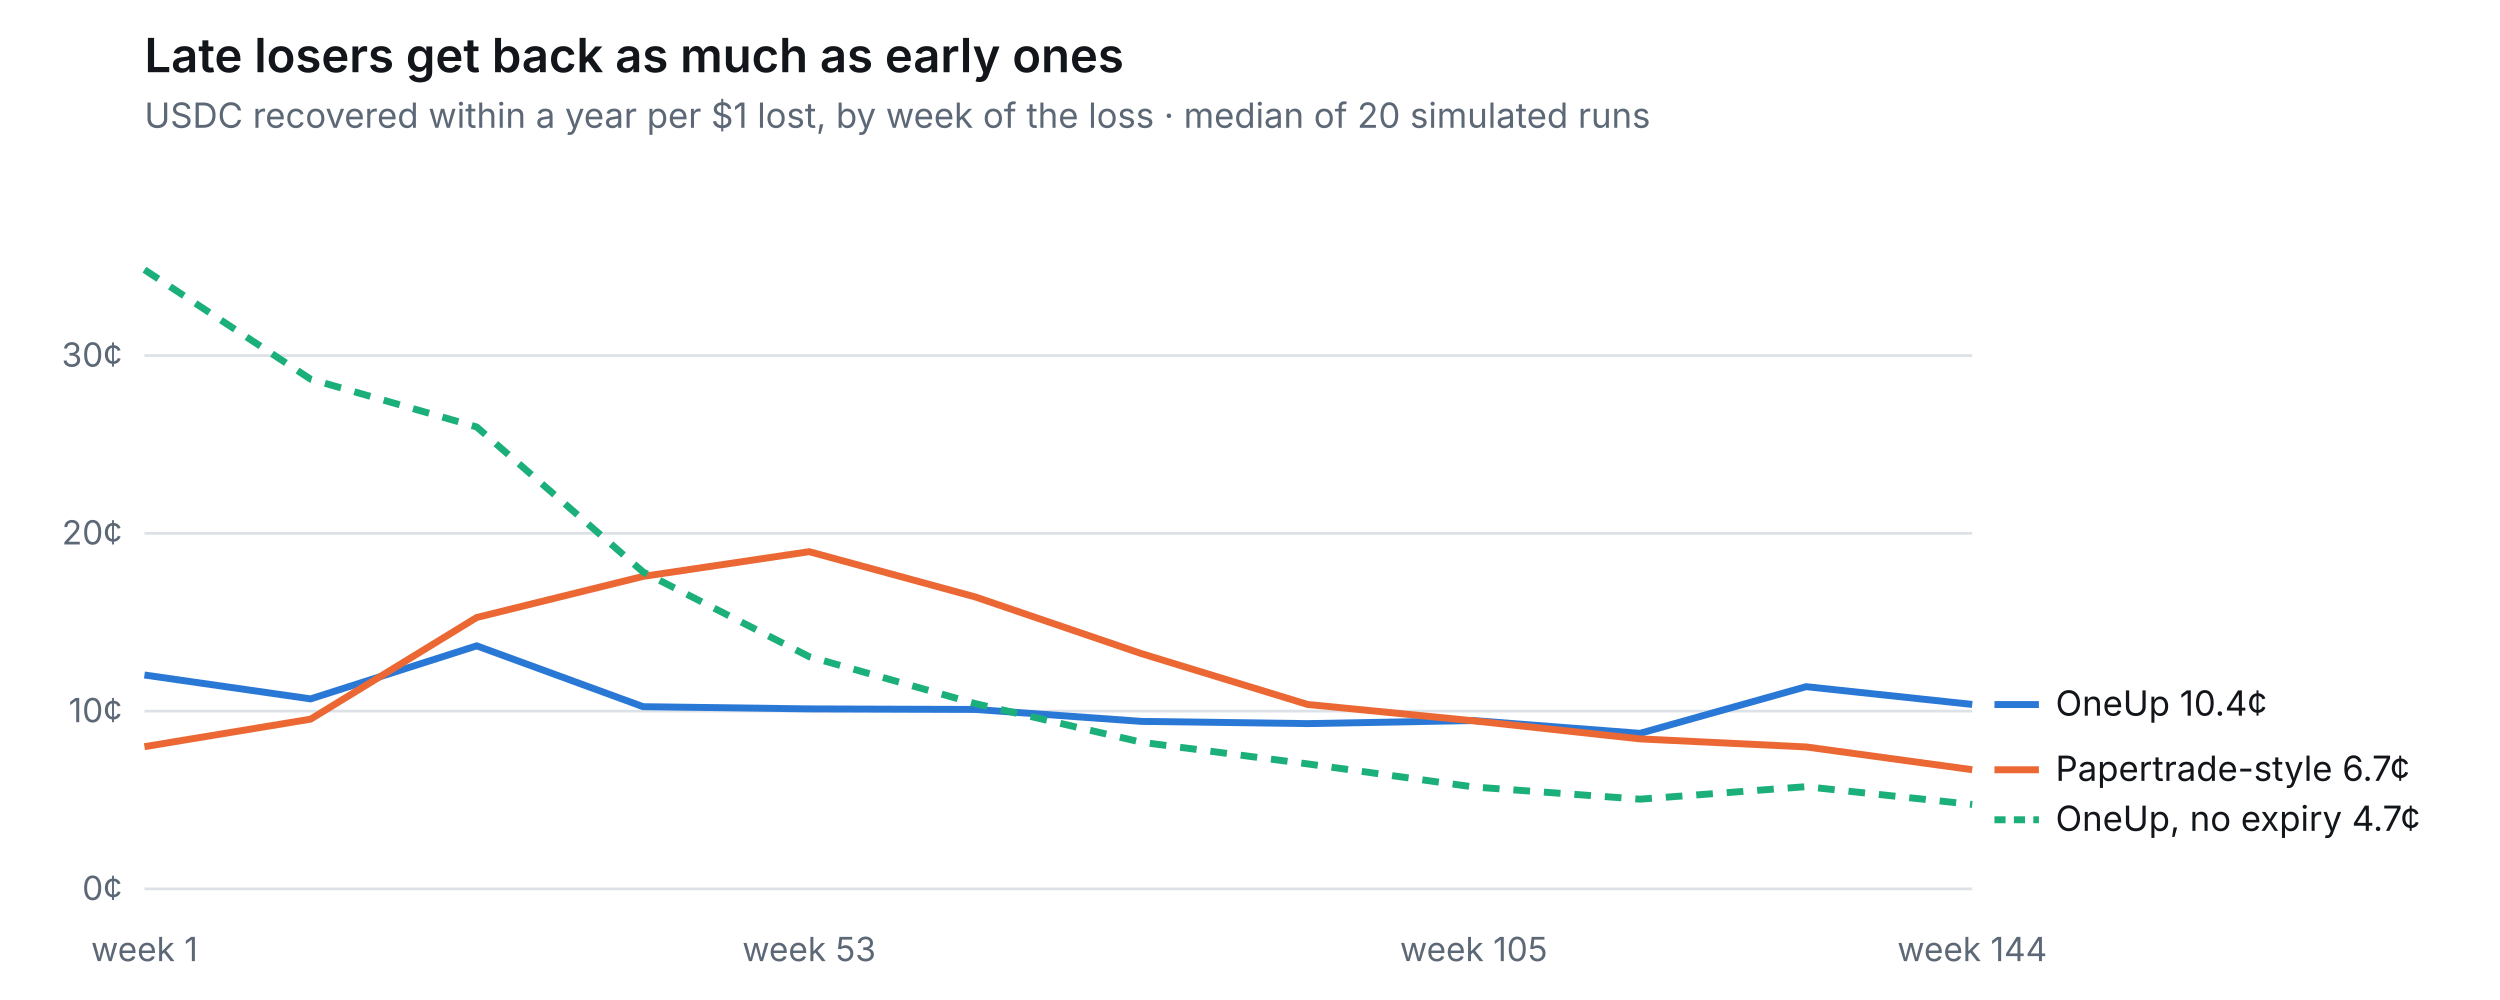
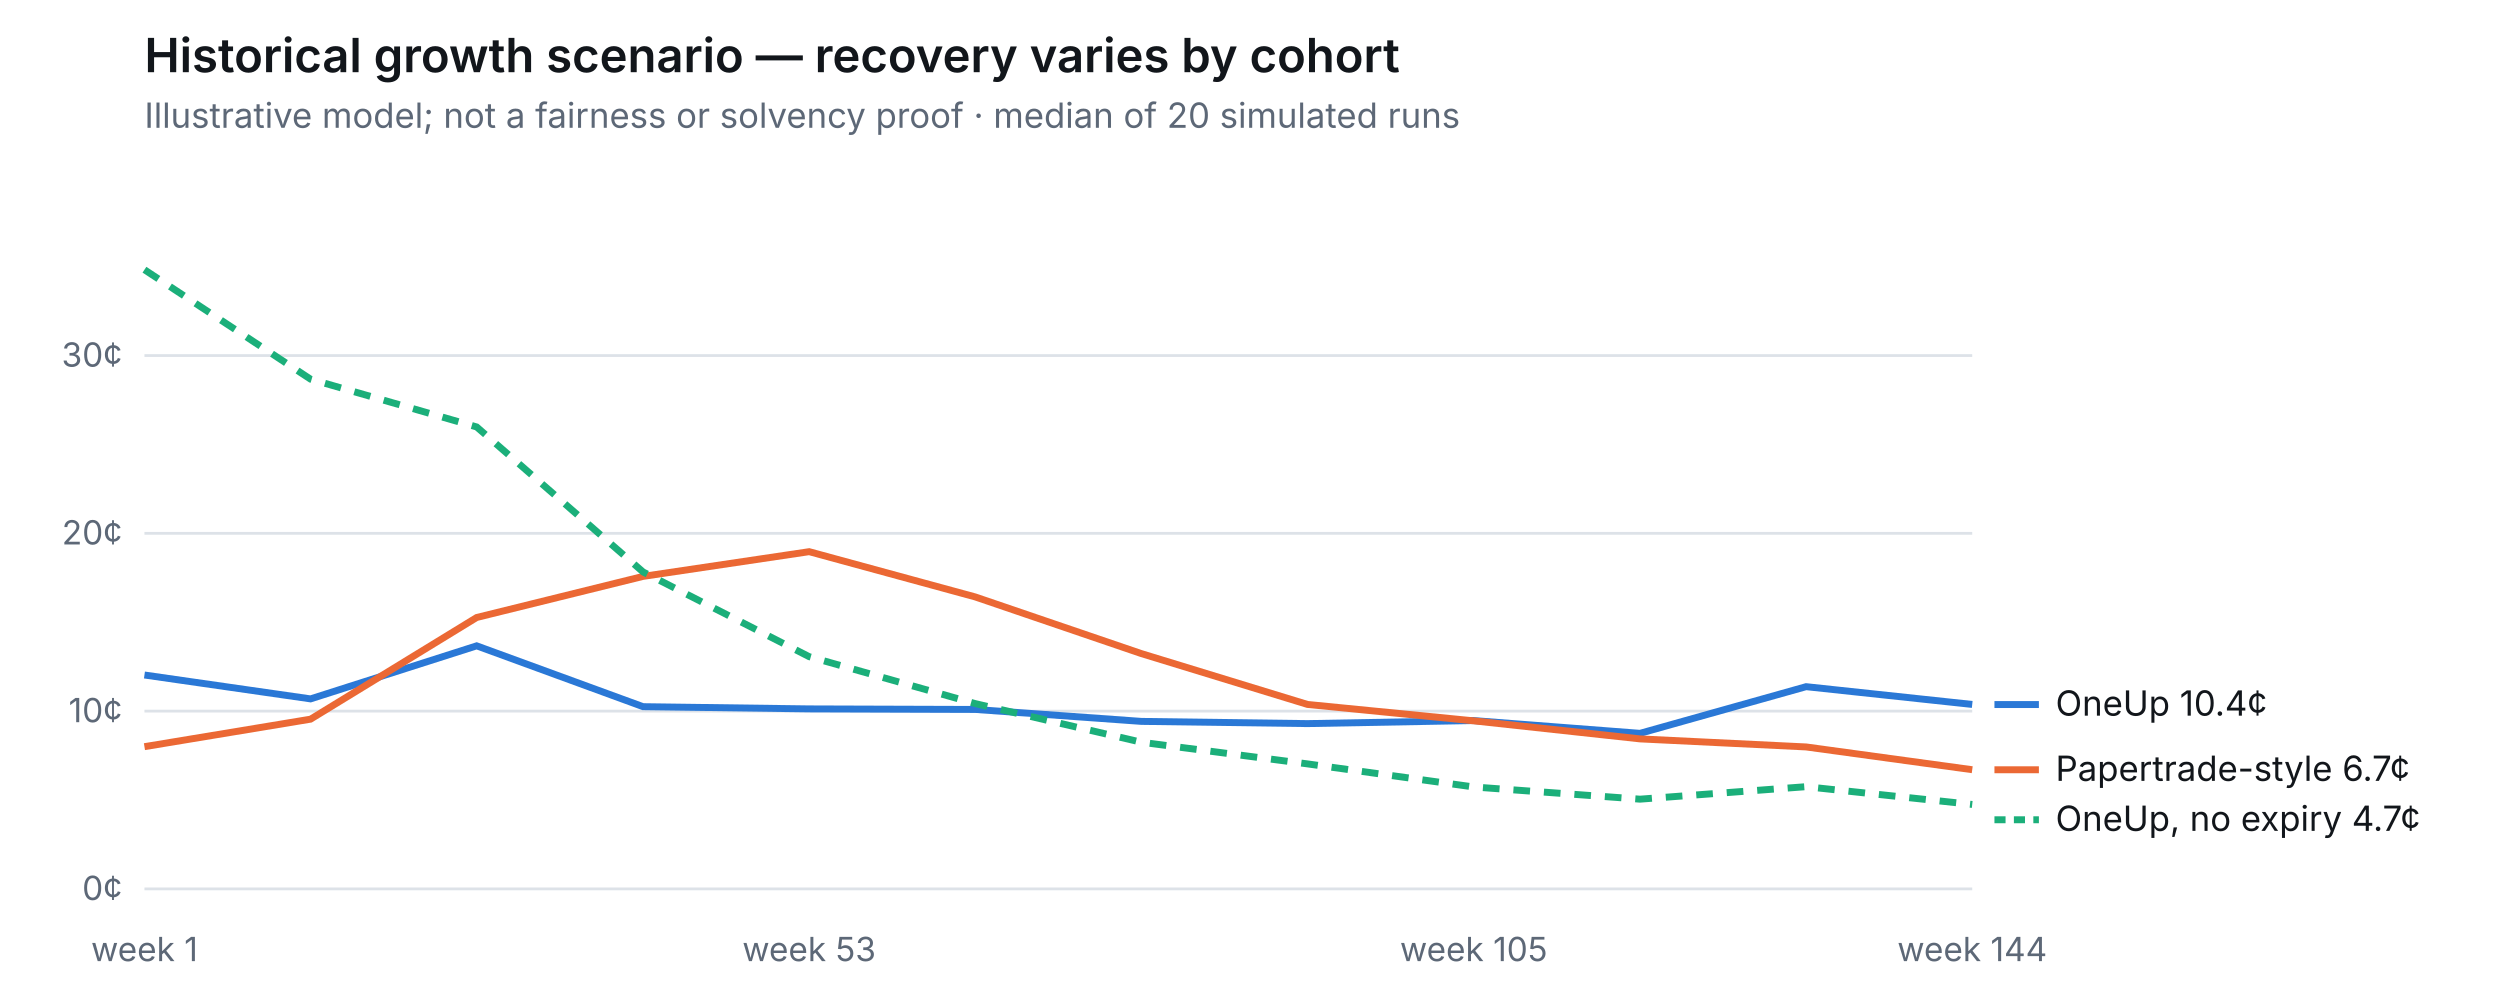
<svg xmlns="http://www.w3.org/2000/svg" viewBox="0 0 900 360" font-family="system-ui, -apple-system, Segoe UI, sans-serif">
  <rect width="900" height="360" fill="#ffffff" />
-   <text x="52" y="26" font-size="17" font-weight="600" fill="#12161b">Late losers get back as much as early ones</text>
-   <text x="52" y="46" font-size="12.5" fill="#5d6877">USDC recovered within a year per $1 lost, by week of the loss · median of 20 simulated runs</text>
+   <text x="52" y="26" font-size="17" font-weight="600" fill="#12161b">Historical growth scenario — recovery varies by cohort</text>
+   <text x="52" y="46" font-size="12.5" fill="#5d6877">Illustrative model; not a fairness or solvency proof · median of 20 simulated runs</text>
  <line x1="52" x2="710" y1="320" y2="320" stroke="#dde2e8" />
  <text x="44" y="324" font-size="12" text-anchor="end" fill="#5d6877">0¢</text>
  <line x1="52" x2="710" y1="256" y2="256" stroke="#dde2e8" />
  <text x="44" y="260" font-size="12" text-anchor="end" fill="#5d6877">10¢</text>
  <line x1="52" x2="710" y1="192" y2="192" stroke="#dde2e8" />
  <text x="44" y="196" font-size="12" text-anchor="end" fill="#5d6877">20¢</text>
  <line x1="52" x2="710" y1="128" y2="128" stroke="#dde2e8" />
  <text x="44" y="132" font-size="12" text-anchor="end" fill="#5d6877">30¢</text>
  <text x="52" y="346" font-size="12" text-anchor="middle" fill="#5d6877">week 1</text>
  <text x="291.273" y="346" font-size="12" text-anchor="middle" fill="#5d6877">week 53</text>
  <text x="530.545" y="346" font-size="12" text-anchor="middle" fill="#5d6877">week 105</text>
  <text x="710" y="346" font-size="12" text-anchor="middle" fill="#5d6877">week 144</text>
  <path d="M52.0 243.0 L111.8 251.6 L171.6 232.5 L231.5 254.4 L291.3 255.2 L351.1 255.4 L410.9 259.7 L470.7 260.5 L530.5 259.4 L590.4 264.0 L650.2 247.2 L710.0 253.6" fill="none" stroke="#2a78d6" stroke-width="2.5" />
  <path d="M52.0 268.8 L111.8 258.9 L171.6 222.3 L231.5 207.5 L291.3 198.6 L351.1 214.9 L410.9 235.3 L470.7 253.6 L530.5 259.5 L590.4 266.0 L650.2 268.9 L710.0 277.1" fill="none" stroke="#eb6834" stroke-width="2.5" />
  <path d="M52.0 97.1 L111.8 136.5 L171.6 153.7 L231.5 205.9 L291.3 236.4 L351.1 253.3 L410.9 267.2 L470.7 275.0 L530.5 283.3 L590.4 287.7 L650.2 283.2 L710.0 289.6" fill="none" stroke="#1baf7a" stroke-width="2.5" stroke-dasharray="6 5" />
  <line x1="718" x2="734" y1="253.637" y2="253.637" stroke="#2a78d6" stroke-width="2.5" />
  <text x="740" y="257.637" font-size="12.5" fill="#12161b">OneUp 10.4¢</text>
  <line x1="718" x2="734" y1="277.116" y2="277.116" stroke="#eb6834" stroke-width="2.5" />
  <text x="740" y="281.116" font-size="12.5" fill="#12161b">Papertrade-style 6.7¢</text>
  <line x1="718" x2="734" y1="295.116" y2="295.116" stroke="#1baf7a" stroke-width="2.5" stroke-dasharray="4 3" />
  <text x="740" y="299.116" font-size="12.5" fill="#12161b">OneUp, no expiry 4.7¢</text>
</svg>
